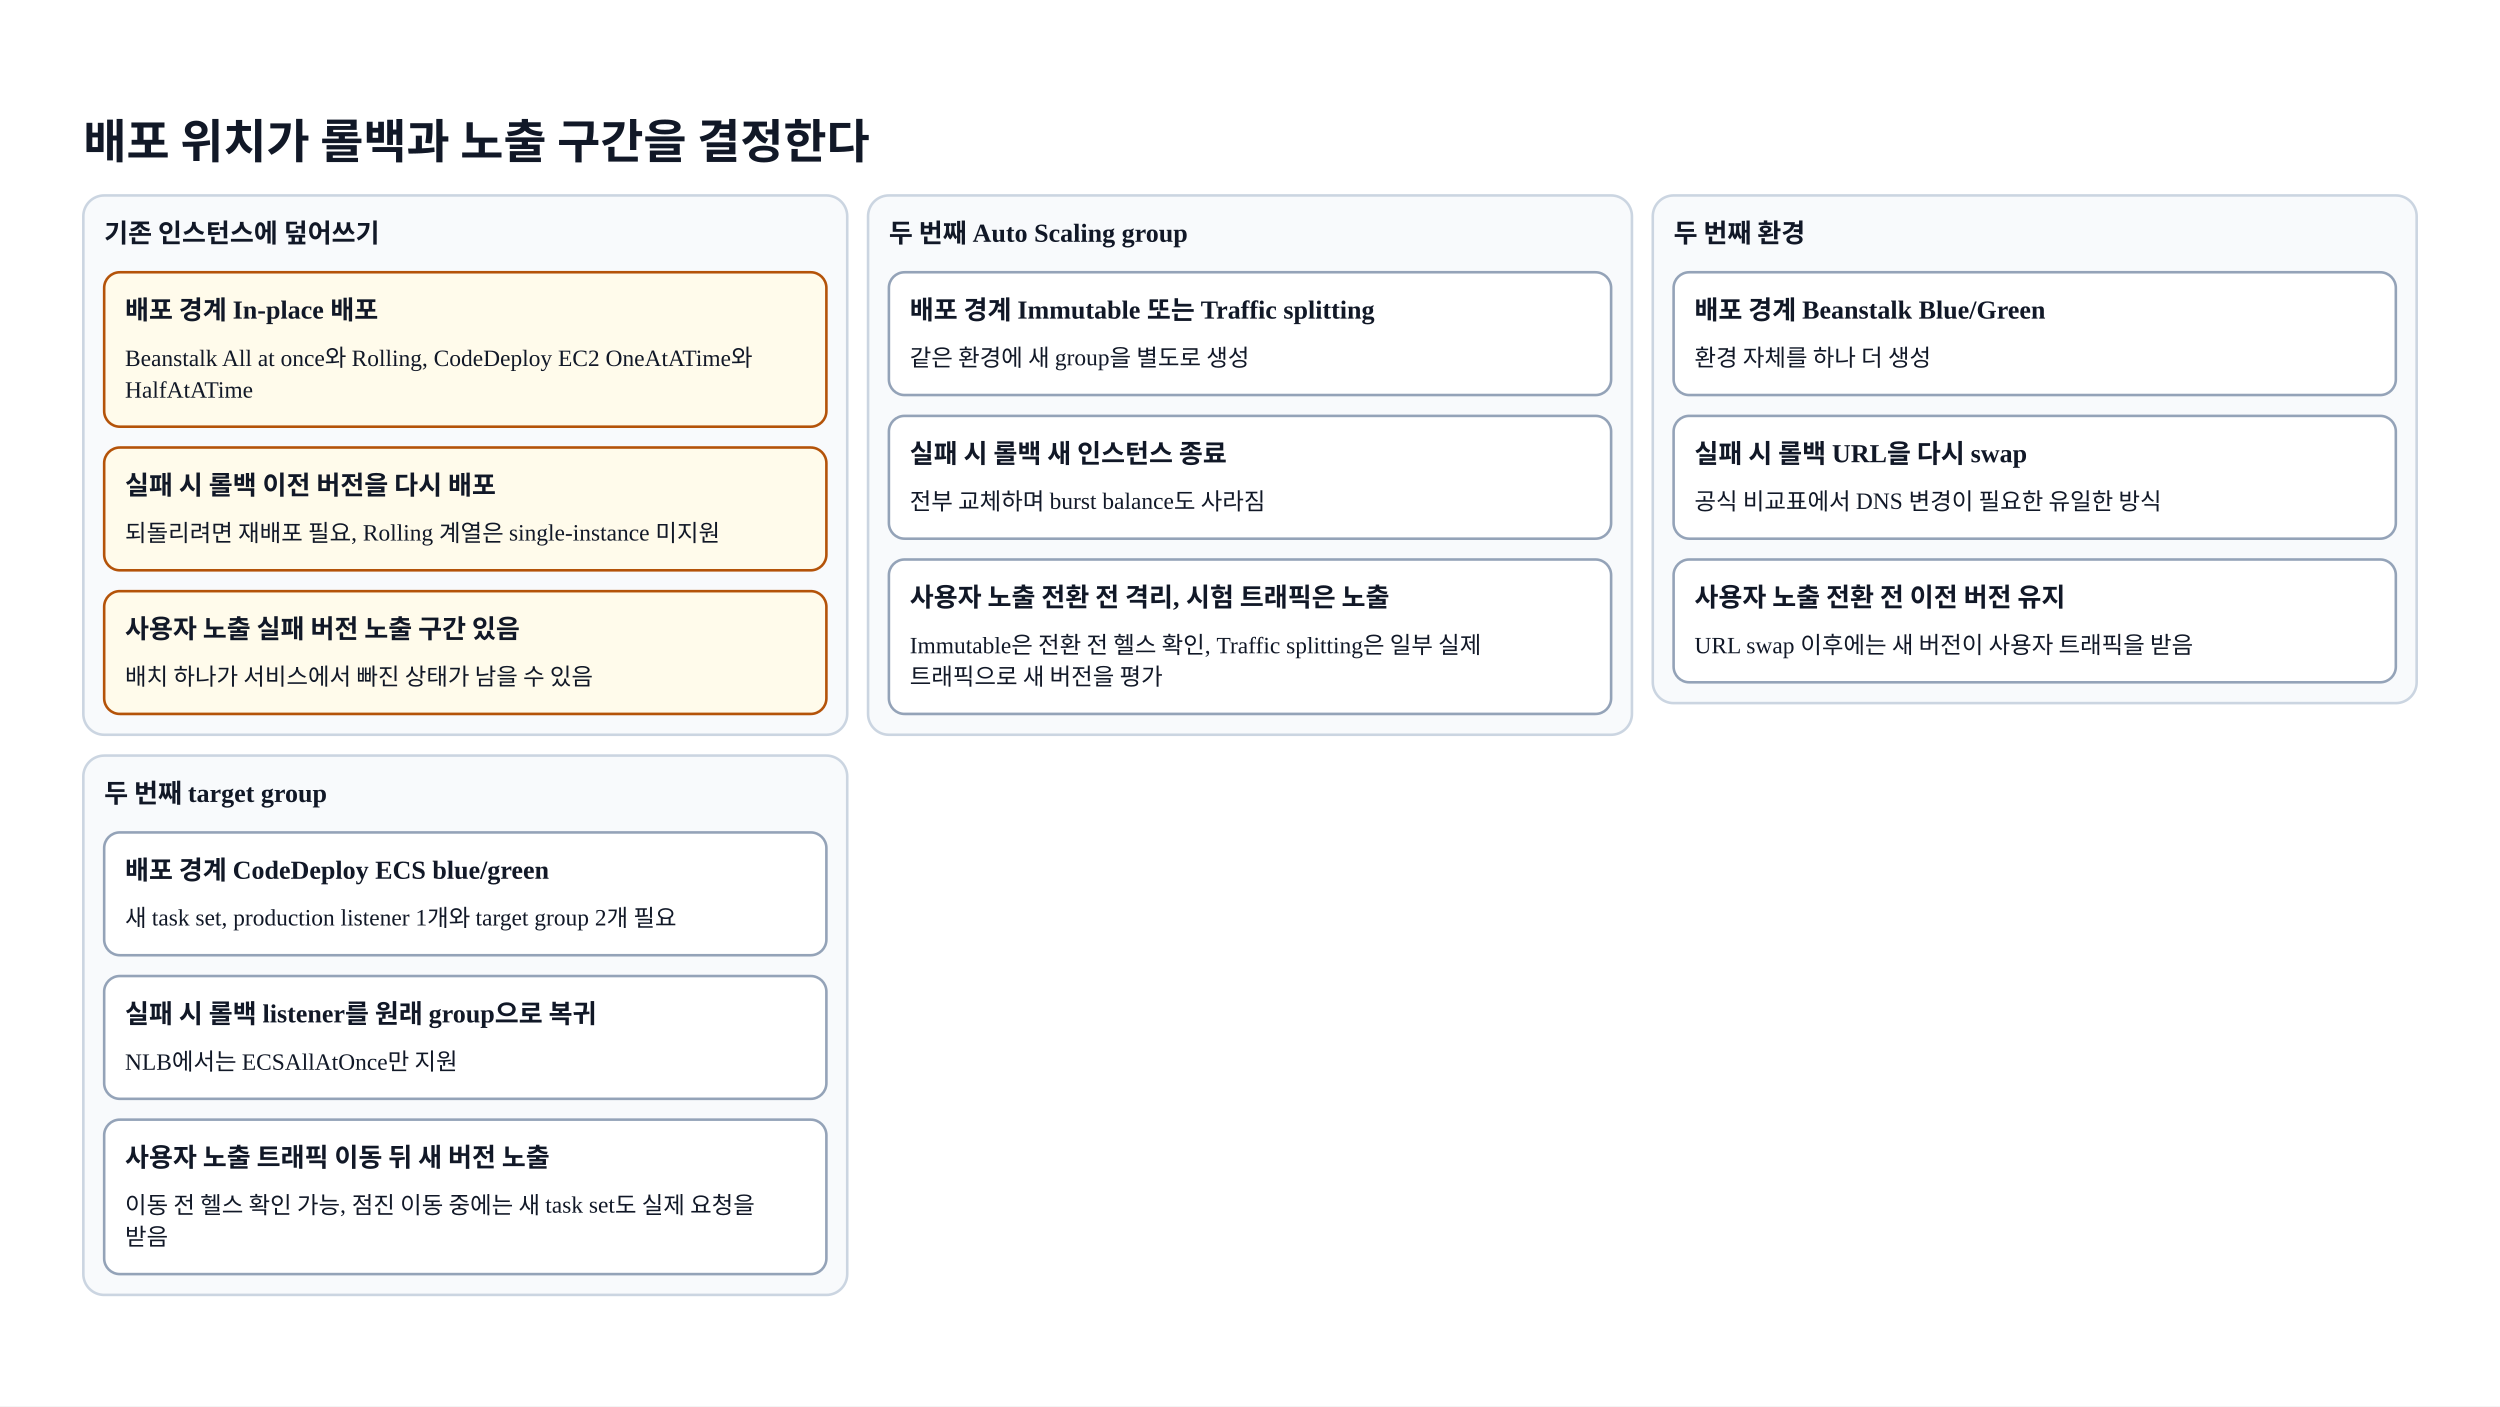
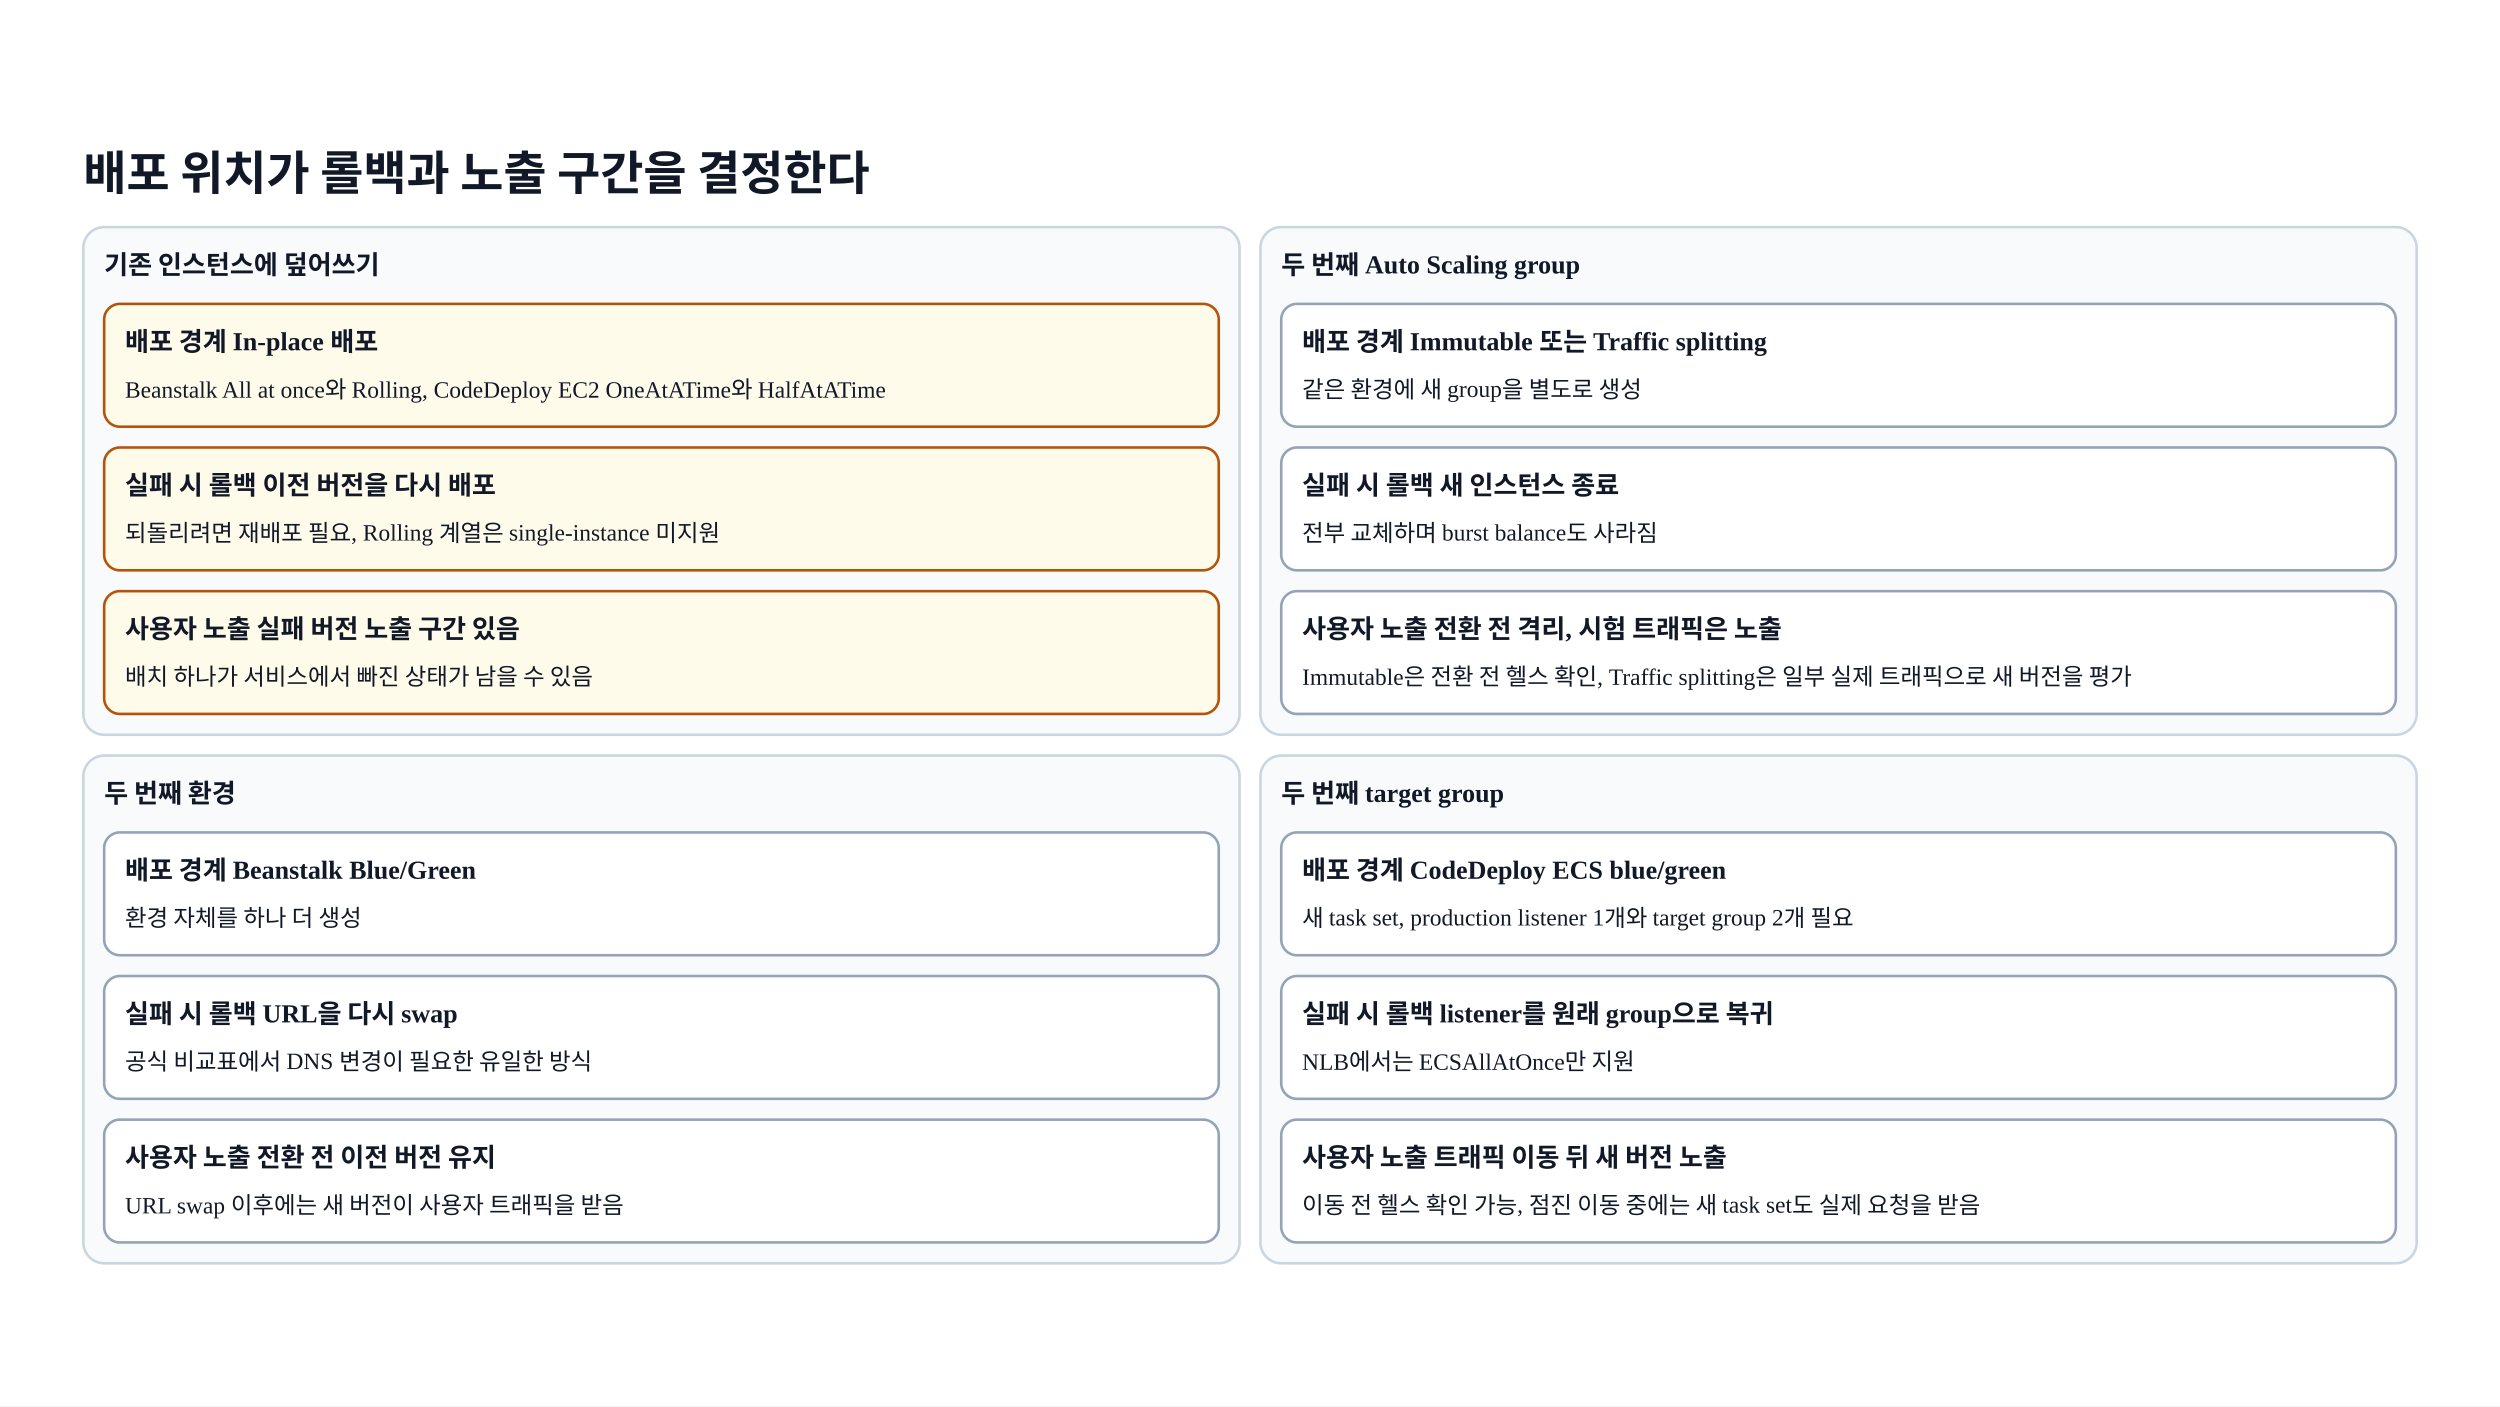
<svg xmlns="http://www.w3.org/2000/svg" class="sd-fhd-artwork" width="1920" height="1080" viewBox="0 0 1920 1080" aria-hidden="true" data-source-sha256="95bffe2f7c2d8822daee86fd7a3867c787270a9666c77340ae0cbb7546bbb5d4">
  <rect x="0" y="0" width="1920" height="1080" fill="#fff" />
-   <rect data-source="root.0.1.0" x="64.000" y="150.100" width="586.667" height="414.200" rx="16" fill="#f8fafc" stroke="#cbd5e1" stroke-width="2" />
-   <rect data-source="root.0.1.1" x="666.667" y="150.100" width="586.667" height="414.200" rx="16" fill="#f8fafc" stroke="#cbd5e1" stroke-width="2" />
-   <rect data-source="root.0.1.2" x="1269.333" y="150.100" width="586.667" height="389.900" rx="16" fill="#f8fafc" stroke="#cbd5e1" stroke-width="2" />
-   <rect data-source="root.0.1.3" x="64.000" y="580.300" width="586.667" height="414.200" rx="16" fill="#f8fafc" stroke="#cbd5e1" stroke-width="2" />
-   <rect data-node="root.0.1.0.1.0" x="80.000" y="209.100" width="554.667" height="118.600" rx="12" fill="#fffbeb" stroke="#b45309" stroke-width="2" />
-   <rect data-node="root.0.1.0.1.1" x="80.000" y="343.700" width="554.667" height="94.300" rx="12" fill="#fffbeb" stroke="#b45309" stroke-width="2" />
-   <rect data-node="root.0.1.0.1.2" x="80.000" y="454.000" width="554.667" height="94.300" rx="12" fill="#fffbeb" stroke="#b45309" stroke-width="2" />
-   <rect data-node="root.0.1.1.1.0" x="682.667" y="209.100" width="554.667" height="94.300" rx="12" fill="#fff" stroke="#94a3b8" stroke-width="2" />
-   <rect data-node="root.0.1.1.1.1" x="682.667" y="319.400" width="554.667" height="94.300" rx="12" fill="#fff" stroke="#94a3b8" stroke-width="2" />
-   <rect data-node="root.0.1.1.1.2" x="682.667" y="429.700" width="554.667" height="118.600" rx="12" fill="#fff" stroke="#94a3b8" stroke-width="2" />
-   <rect data-node="root.0.1.2.1.0" x="1285.333" y="209.100" width="554.667" height="94.300" rx="12" fill="#fff" stroke="#94a3b8" stroke-width="2" />
-   <rect data-node="root.0.1.2.1.1" x="1285.333" y="319.400" width="554.667" height="94.300" rx="12" fill="#fff" stroke="#94a3b8" stroke-width="2" />
-   <rect data-node="root.0.1.2.1.2" x="1285.333" y="429.700" width="554.667" height="94.300" rx="12" fill="#fff" stroke="#94a3b8" stroke-width="2" />
-   <rect data-node="root.0.1.3.1.0" x="80.000" y="639.300" width="554.667" height="94.300" rx="12" fill="#fff" stroke="#94a3b8" stroke-width="2" />
-   <rect data-node="root.0.1.3.1.1" x="80.000" y="749.600" width="554.667" height="94.300" rx="12" fill="#fff" stroke="#94a3b8" stroke-width="2" />
-   <rect data-node="root.0.1.3.1.2" x="80.000" y="859.900" width="554.667" height="118.600" rx="12" fill="#fff" stroke="#94a3b8" stroke-width="2" />
-   <text data-source="root.0.0" x="64.000" y="121.500" font-size="36" font-weight="700" fill="#111827">배포 위치가 롤백과 노출 구간을 결정한다</text>
-   <text data-source="root.0.1.0.0" x="80.000" y="186.100" font-size="20" font-weight="700" fill="#111827">기존 인스턴스에 덮어쓰기</text>
-   <text data-source="root.0.1.0.1.0" x="96.000" y="245.100" font-size="20" font-weight="700" fill="#111827">배포 경계 In-place 배포</text>
-   <text data-source="root.0.1.0.1.0" x="96.000" y="281.100" font-size="18" font-weight="400" fill="#111827">Beanstalk All at once와 Rolling, CodeDeploy EC2 OneAtATime와</text>
-   <text data-source="root.0.1.0.1.0" x="96.000" y="305.400" font-size="18" font-weight="400" fill="#111827">HalfAtATime</text>
+   <rect data-source="root.0.1.0" x="64.000" y="174.400" width="888.000" height="389.900" rx="16" fill="#f8fafc" stroke="#cbd5e1" stroke-width="2" />
+   <rect data-source="root.0.1.1" x="968.000" y="174.400" width="888.000" height="389.900" rx="16" fill="#f8fafc" stroke="#cbd5e1" stroke-width="2" />
+   <rect data-source="root.0.1.2" x="64.000" y="580.300" width="888.000" height="389.900" rx="16" fill="#f8fafc" stroke="#cbd5e1" stroke-width="2" />
+   <rect data-source="root.0.1.3" x="968.000" y="580.300" width="888.000" height="389.900" rx="16" fill="#f8fafc" stroke="#cbd5e1" stroke-width="2" />
+   <rect data-node="root.0.1.0.1.0" x="80.000" y="233.400" width="856.000" height="94.300" rx="12" fill="#fffbeb" stroke="#b45309" stroke-width="2" />
+   <rect data-node="root.0.1.0.1.1" x="80.000" y="343.700" width="856.000" height="94.300" rx="12" fill="#fffbeb" stroke="#b45309" stroke-width="2" />
+   <rect data-node="root.0.1.0.1.2" x="80.000" y="454.000" width="856.000" height="94.300" rx="12" fill="#fffbeb" stroke="#b45309" stroke-width="2" />
+   <rect data-node="root.0.1.1.1.0" x="984.000" y="233.400" width="856.000" height="94.300" rx="12" fill="#fff" stroke="#94a3b8" stroke-width="2" />
+   <rect data-node="root.0.1.1.1.1" x="984.000" y="343.700" width="856.000" height="94.300" rx="12" fill="#fff" stroke="#94a3b8" stroke-width="2" />
+   <rect data-node="root.0.1.1.1.2" x="984.000" y="454.000" width="856.000" height="94.300" rx="12" fill="#fff" stroke="#94a3b8" stroke-width="2" />
+   <rect data-node="root.0.1.2.1.0" x="80.000" y="639.300" width="856.000" height="94.300" rx="12" fill="#fff" stroke="#94a3b8" stroke-width="2" />
+   <rect data-node="root.0.1.2.1.1" x="80.000" y="749.600" width="856.000" height="94.300" rx="12" fill="#fff" stroke="#94a3b8" stroke-width="2" />
+   <rect data-node="root.0.1.2.1.2" x="80.000" y="859.900" width="856.000" height="94.300" rx="12" fill="#fff" stroke="#94a3b8" stroke-width="2" />
+   <rect data-node="root.0.1.3.1.0" x="984.000" y="639.300" width="856.000" height="94.300" rx="12" fill="#fff" stroke="#94a3b8" stroke-width="2" />
+   <rect data-node="root.0.1.3.1.1" x="984.000" y="749.600" width="856.000" height="94.300" rx="12" fill="#fff" stroke="#94a3b8" stroke-width="2" />
+   <rect data-node="root.0.1.3.1.2" x="984.000" y="859.900" width="856.000" height="94.300" rx="12" fill="#fff" stroke="#94a3b8" stroke-width="2" />
+   <text data-source="root.0.0" x="64.000" y="145.800" font-size="36" font-weight="700" fill="#111827">배포 위치가 롤백과 노출 구간을 결정한다</text>
+   <text data-source="root.0.1.0.0" x="80.000" y="210.400" font-size="20" font-weight="700" fill="#111827">기존 인스턴스에 덮어쓰기</text>
+   <text data-source="root.0.1.0.1.0" x="96.000" y="269.400" font-size="20" font-weight="700" fill="#111827">배포 경계 In-place 배포</text>
+   <text data-source="root.0.1.0.1.0" x="96.000" y="305.400" font-size="18" font-weight="400" fill="#111827">Beanstalk All at once와 Rolling, CodeDeploy EC2 OneAtATime와 HalfAtATime</text>
  <text data-source="root.0.1.0.1.1" x="96.000" y="379.700" font-size="20" font-weight="700" fill="#111827">실패 시 롤백 이전 버전을 다시 배포</text>
  <text data-source="root.0.1.0.1.1" x="96.000" y="415.700" font-size="18" font-weight="400" fill="#111827">되돌리려면 재배포 필요, Rolling 계열은 single-instance 미지원</text>
  <text data-source="root.0.1.0.1.2" x="96.000" y="490.000" font-size="20" font-weight="700" fill="#111827">사용자 노출 실패 버전 노출 구간 있음</text>
  <text data-source="root.0.1.0.1.2" x="96.000" y="526.000" font-size="18" font-weight="400" fill="#111827">배치 하나가 서비스에서 빠진 상태가 남을 수 있음</text>
-   <text data-source="root.0.1.1.0" x="682.667" y="186.100" font-size="20" font-weight="700" fill="#111827">두 번째 Auto Scaling group</text>
-   <text data-source="root.0.1.1.1.0" x="698.667" y="245.100" font-size="20" font-weight="700" fill="#111827">배포 경계 Immutable 또는 Traffic splitting</text>
-   <text data-source="root.0.1.1.1.0" x="698.667" y="281.100" font-size="18" font-weight="400" fill="#111827">같은 환경에 새 group을 별도로 생성</text>
-   <text data-source="root.0.1.1.1.1" x="698.667" y="355.400" font-size="20" font-weight="700" fill="#111827">실패 시 롤백 새 인스턴스 종료</text>
-   <text data-source="root.0.1.1.1.1" x="698.667" y="391.400" font-size="18" font-weight="400" fill="#111827">전부 교체하며 burst balance도 사라짐</text>
-   <text data-source="root.0.1.1.1.2" x="698.667" y="465.700" font-size="20" font-weight="700" fill="#111827">사용자 노출 전환 전 격리, 시험 트래픽은 노출</text>
-   <text data-source="root.0.1.1.1.2" x="698.667" y="501.700" font-size="18" font-weight="400" fill="#111827">Immutable은 전환 전 헬스 확인, Traffic splitting은 일부 실제</text>
-   <text data-source="root.0.1.1.1.2" x="698.667" y="526.000" font-size="18" font-weight="400" fill="#111827">트래픽으로 새 버전을 평가</text>
-   <text data-source="root.0.1.2.0" x="1285.333" y="186.100" font-size="20" font-weight="700" fill="#111827">두 번째 환경</text>
-   <text data-source="root.0.1.2.1.0" x="1301.333" y="245.100" font-size="20" font-weight="700" fill="#111827">배포 경계 Beanstalk Blue/Green</text>
-   <text data-source="root.0.1.2.1.0" x="1301.333" y="281.100" font-size="18" font-weight="400" fill="#111827">환경 자체를 하나 더 생성</text>
-   <text data-source="root.0.1.2.1.1" x="1301.333" y="355.400" font-size="20" font-weight="700" fill="#111827">실패 시 롤백 URL을 다시 swap</text>
-   <text data-source="root.0.1.2.1.1" x="1301.333" y="391.400" font-size="18" font-weight="400" fill="#111827">공식 비교표에서 DNS 변경이 필요한 유일한 방식</text>
-   <text data-source="root.0.1.2.1.2" x="1301.333" y="465.700" font-size="20" font-weight="700" fill="#111827">사용자 노출 전환 전 이전 버전 유지</text>
-   <text data-source="root.0.1.2.1.2" x="1301.333" y="501.700" font-size="18" font-weight="400" fill="#111827">URL swap 이후에는 새 버전이 사용자 트래픽을 받음</text>
-   <text data-source="root.0.1.3.0" x="80.000" y="616.300" font-size="20" font-weight="700" fill="#111827">두 번째 target group</text>
-   <text data-source="root.0.1.3.1.0" x="96.000" y="675.300" font-size="20" font-weight="700" fill="#111827">배포 경계 CodeDeploy ECS blue/green</text>
-   <text data-source="root.0.1.3.1.0" x="96.000" y="711.300" font-size="18" font-weight="400" fill="#111827">새 task set, production listener 1개와 target group 2개 필요</text>
-   <text data-source="root.0.1.3.1.1" x="96.000" y="785.600" font-size="20" font-weight="700" fill="#111827">실패 시 롤백 listener를 원래 group으로 복귀</text>
-   <text data-source="root.0.1.3.1.1" x="96.000" y="821.600" font-size="18" font-weight="400" fill="#111827">NLB에서는 ECSAllAtOnce만 지원</text>
-   <text data-source="root.0.1.3.1.2" x="96.000" y="895.900" font-size="20" font-weight="700" fill="#111827">사용자 노출 트래픽 이동 뒤 새 버전 노출</text>
-   <text data-source="root.0.1.3.1.2" x="96.000" y="931.900" font-size="18" font-weight="400" fill="#111827">이동 전 헬스 확인 가능, 점진 이동 중에는 새 task set도 실제 요청을</text>
-   <text data-source="root.0.1.3.1.2" x="96.000" y="956.200" font-size="18" font-weight="400" fill="#111827">받음</text>
+   <text data-source="root.0.1.1.0" x="984.000" y="210.400" font-size="20" font-weight="700" fill="#111827">두 번째 Auto Scaling group</text>
+   <text data-source="root.0.1.1.1.0" x="1000.000" y="269.400" font-size="20" font-weight="700" fill="#111827">배포 경계 Immutable 또는 Traffic splitting</text>
+   <text data-source="root.0.1.1.1.0" x="1000.000" y="305.400" font-size="18" font-weight="400" fill="#111827">같은 환경에 새 group을 별도로 생성</text>
+   <text data-source="root.0.1.1.1.1" x="1000.000" y="379.700" font-size="20" font-weight="700" fill="#111827">실패 시 롤백 새 인스턴스 종료</text>
+   <text data-source="root.0.1.1.1.1" x="1000.000" y="415.700" font-size="18" font-weight="400" fill="#111827">전부 교체하며 burst balance도 사라짐</text>
+   <text data-source="root.0.1.1.1.2" x="1000.000" y="490.000" font-size="20" font-weight="700" fill="#111827">사용자 노출 전환 전 격리, 시험 트래픽은 노출</text>
+   <text data-source="root.0.1.1.1.2" x="1000.000" y="526.000" font-size="18" font-weight="400" fill="#111827">Immutable은 전환 전 헬스 확인, Traffic splitting은 일부 실제 트래픽으로 새 버전을 평가</text>
+   <text data-source="root.0.1.2.0" x="80.000" y="616.300" font-size="20" font-weight="700" fill="#111827">두 번째 환경</text>
+   <text data-source="root.0.1.2.1.0" x="96.000" y="675.300" font-size="20" font-weight="700" fill="#111827">배포 경계 Beanstalk Blue/Green</text>
+   <text data-source="root.0.1.2.1.0" x="96.000" y="711.300" font-size="18" font-weight="400" fill="#111827">환경 자체를 하나 더 생성</text>
+   <text data-source="root.0.1.2.1.1" x="96.000" y="785.600" font-size="20" font-weight="700" fill="#111827">실패 시 롤백 URL을 다시 swap</text>
+   <text data-source="root.0.1.2.1.1" x="96.000" y="821.600" font-size="18" font-weight="400" fill="#111827">공식 비교표에서 DNS 변경이 필요한 유일한 방식</text>
+   <text data-source="root.0.1.2.1.2" x="96.000" y="895.900" font-size="20" font-weight="700" fill="#111827">사용자 노출 전환 전 이전 버전 유지</text>
+   <text data-source="root.0.1.2.1.2" x="96.000" y="931.900" font-size="18" font-weight="400" fill="#111827">URL swap 이후에는 새 버전이 사용자 트래픽을 받음</text>
+   <text data-source="root.0.1.3.0" x="984.000" y="616.300" font-size="20" font-weight="700" fill="#111827">두 번째 target group</text>
+   <text data-source="root.0.1.3.1.0" x="1000.000" y="675.300" font-size="20" font-weight="700" fill="#111827">배포 경계 CodeDeploy ECS blue/green</text>
+   <text data-source="root.0.1.3.1.0" x="1000.000" y="711.300" font-size="18" font-weight="400" fill="#111827">새 task set, production listener 1개와 target group 2개 필요</text>
+   <text data-source="root.0.1.3.1.1" x="1000.000" y="785.600" font-size="20" font-weight="700" fill="#111827">실패 시 롤백 listener를 원래 group으로 복귀</text>
+   <text data-source="root.0.1.3.1.1" x="1000.000" y="821.600" font-size="18" font-weight="400" fill="#111827">NLB에서는 ECSAllAtOnce만 지원</text>
+   <text data-source="root.0.1.3.1.2" x="1000.000" y="895.900" font-size="20" font-weight="700" fill="#111827">사용자 노출 트래픽 이동 뒤 새 버전 노출</text>
+   <text data-source="root.0.1.3.1.2" x="1000.000" y="931.900" font-size="18" font-weight="400" fill="#111827">이동 전 헬스 확인 가능, 점진 이동 중에는 새 task set도 실제 요청을 받음</text>
</svg>
